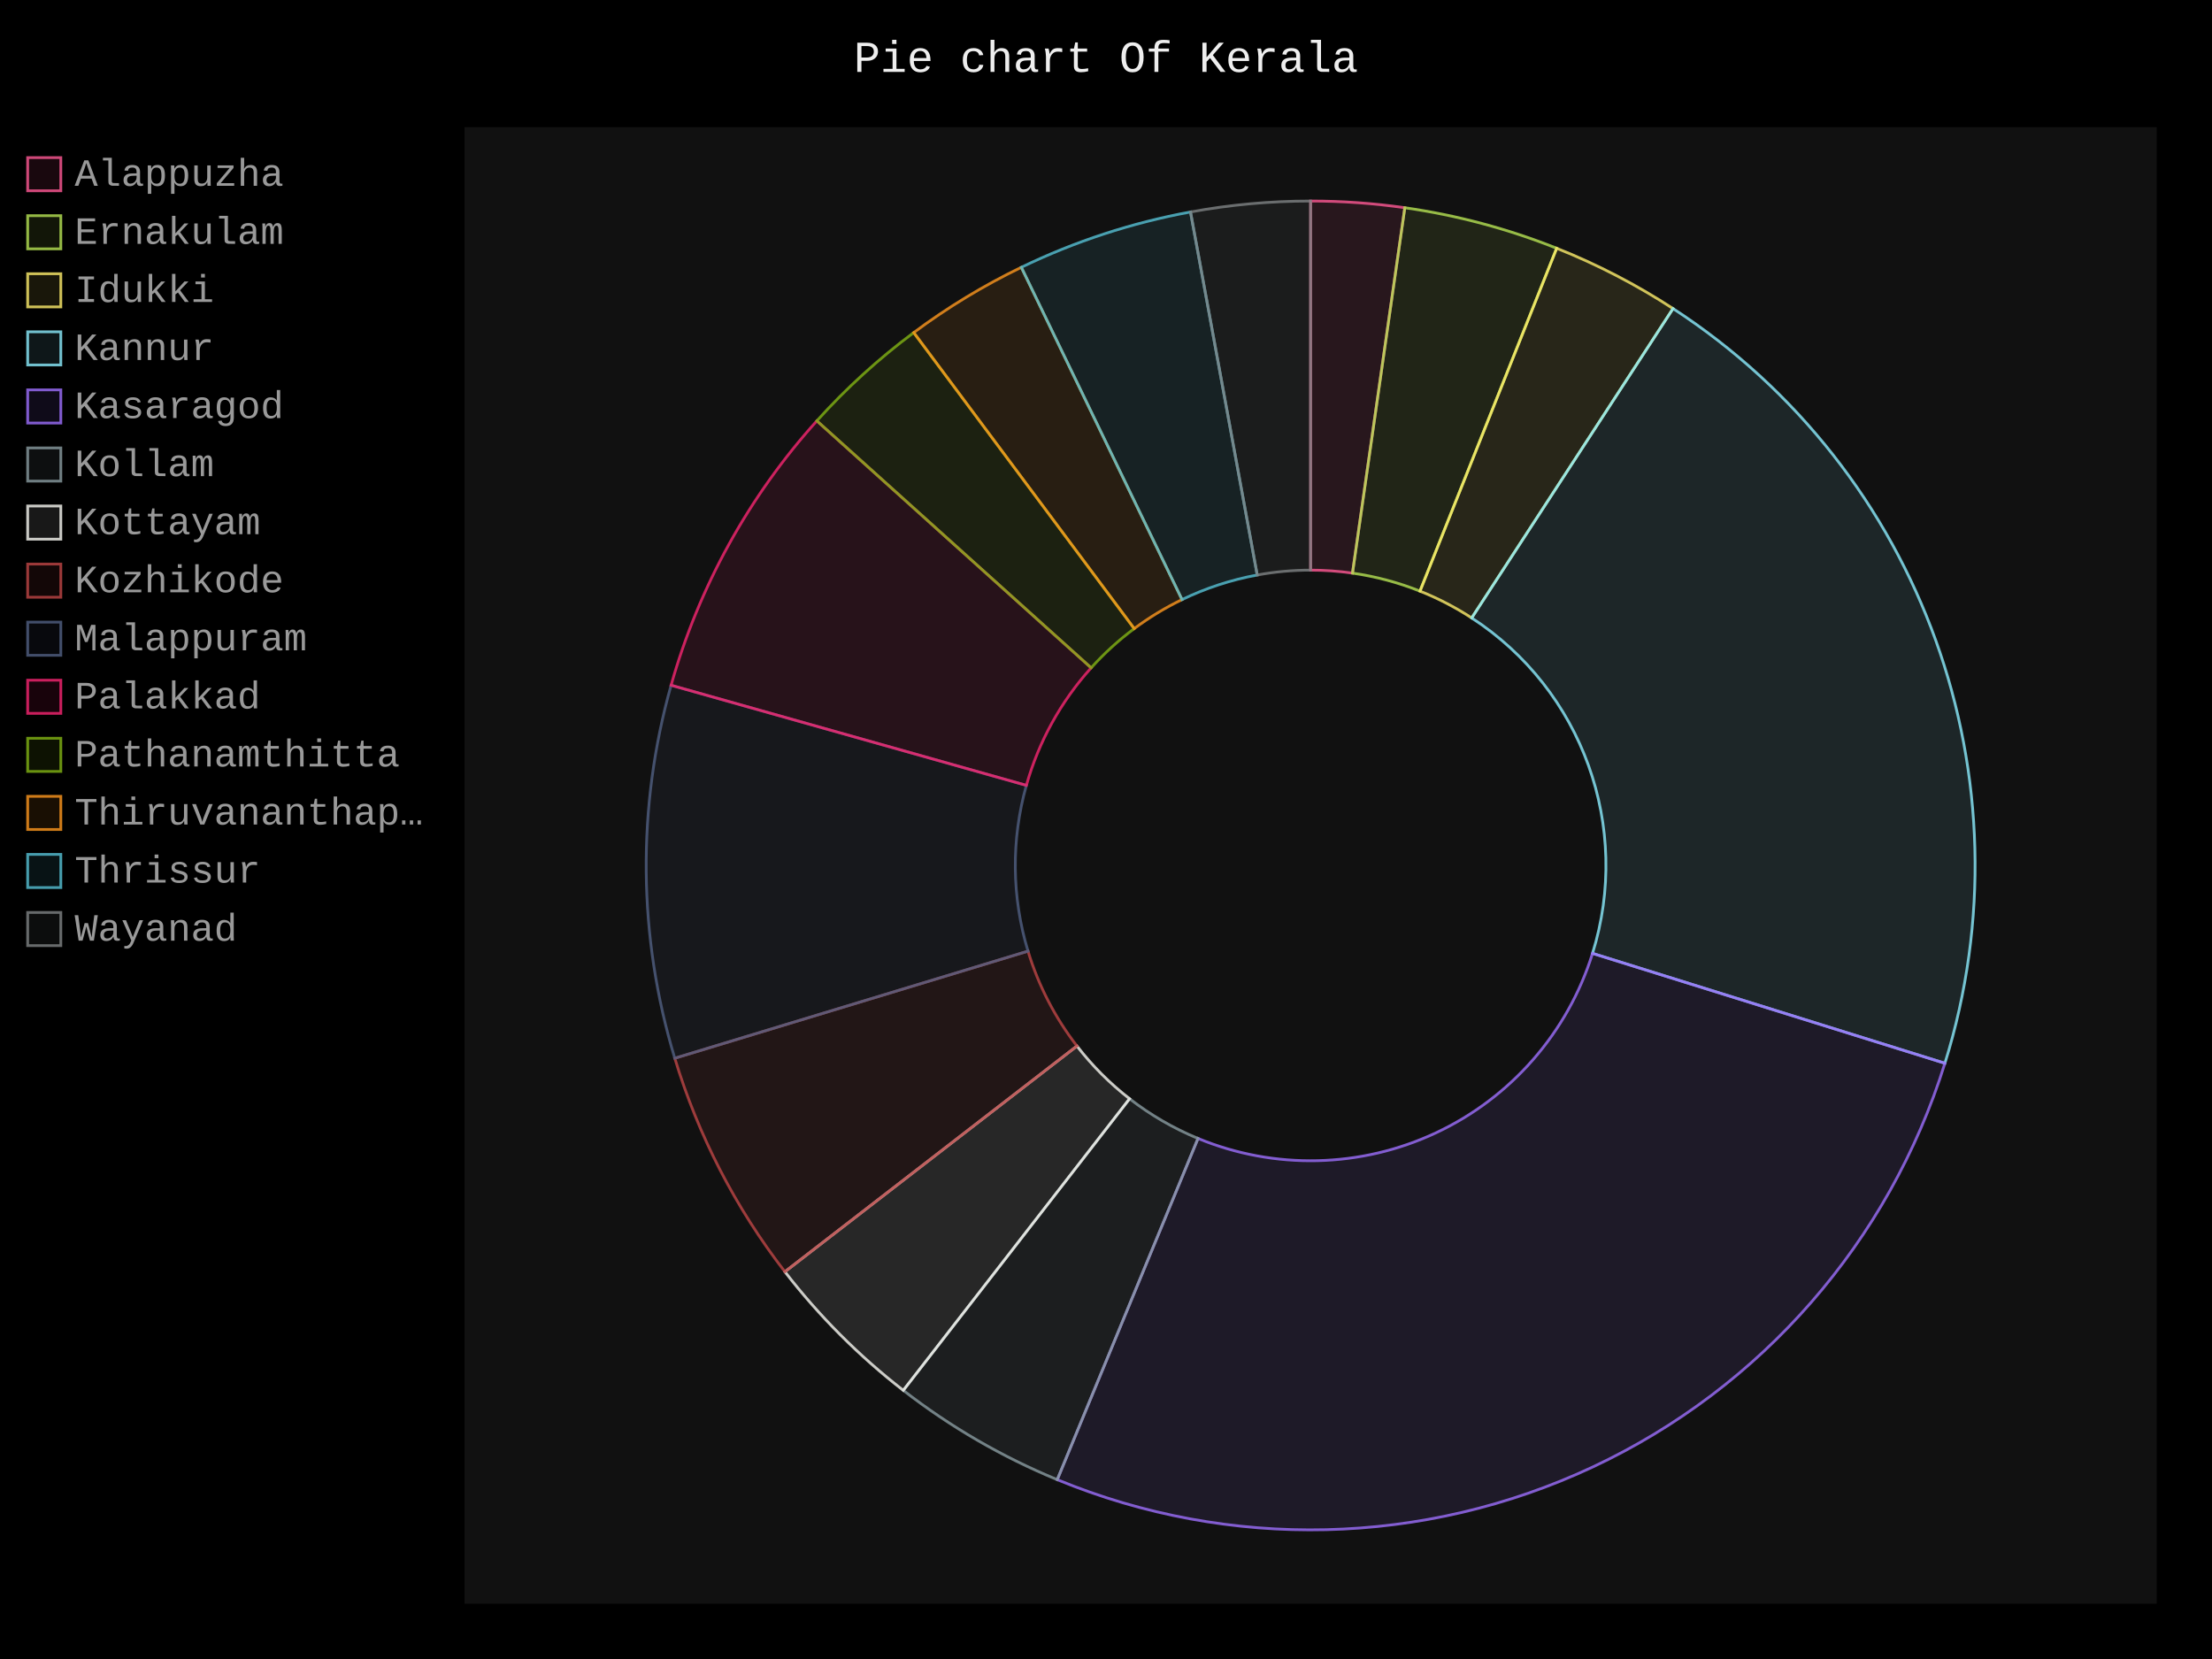
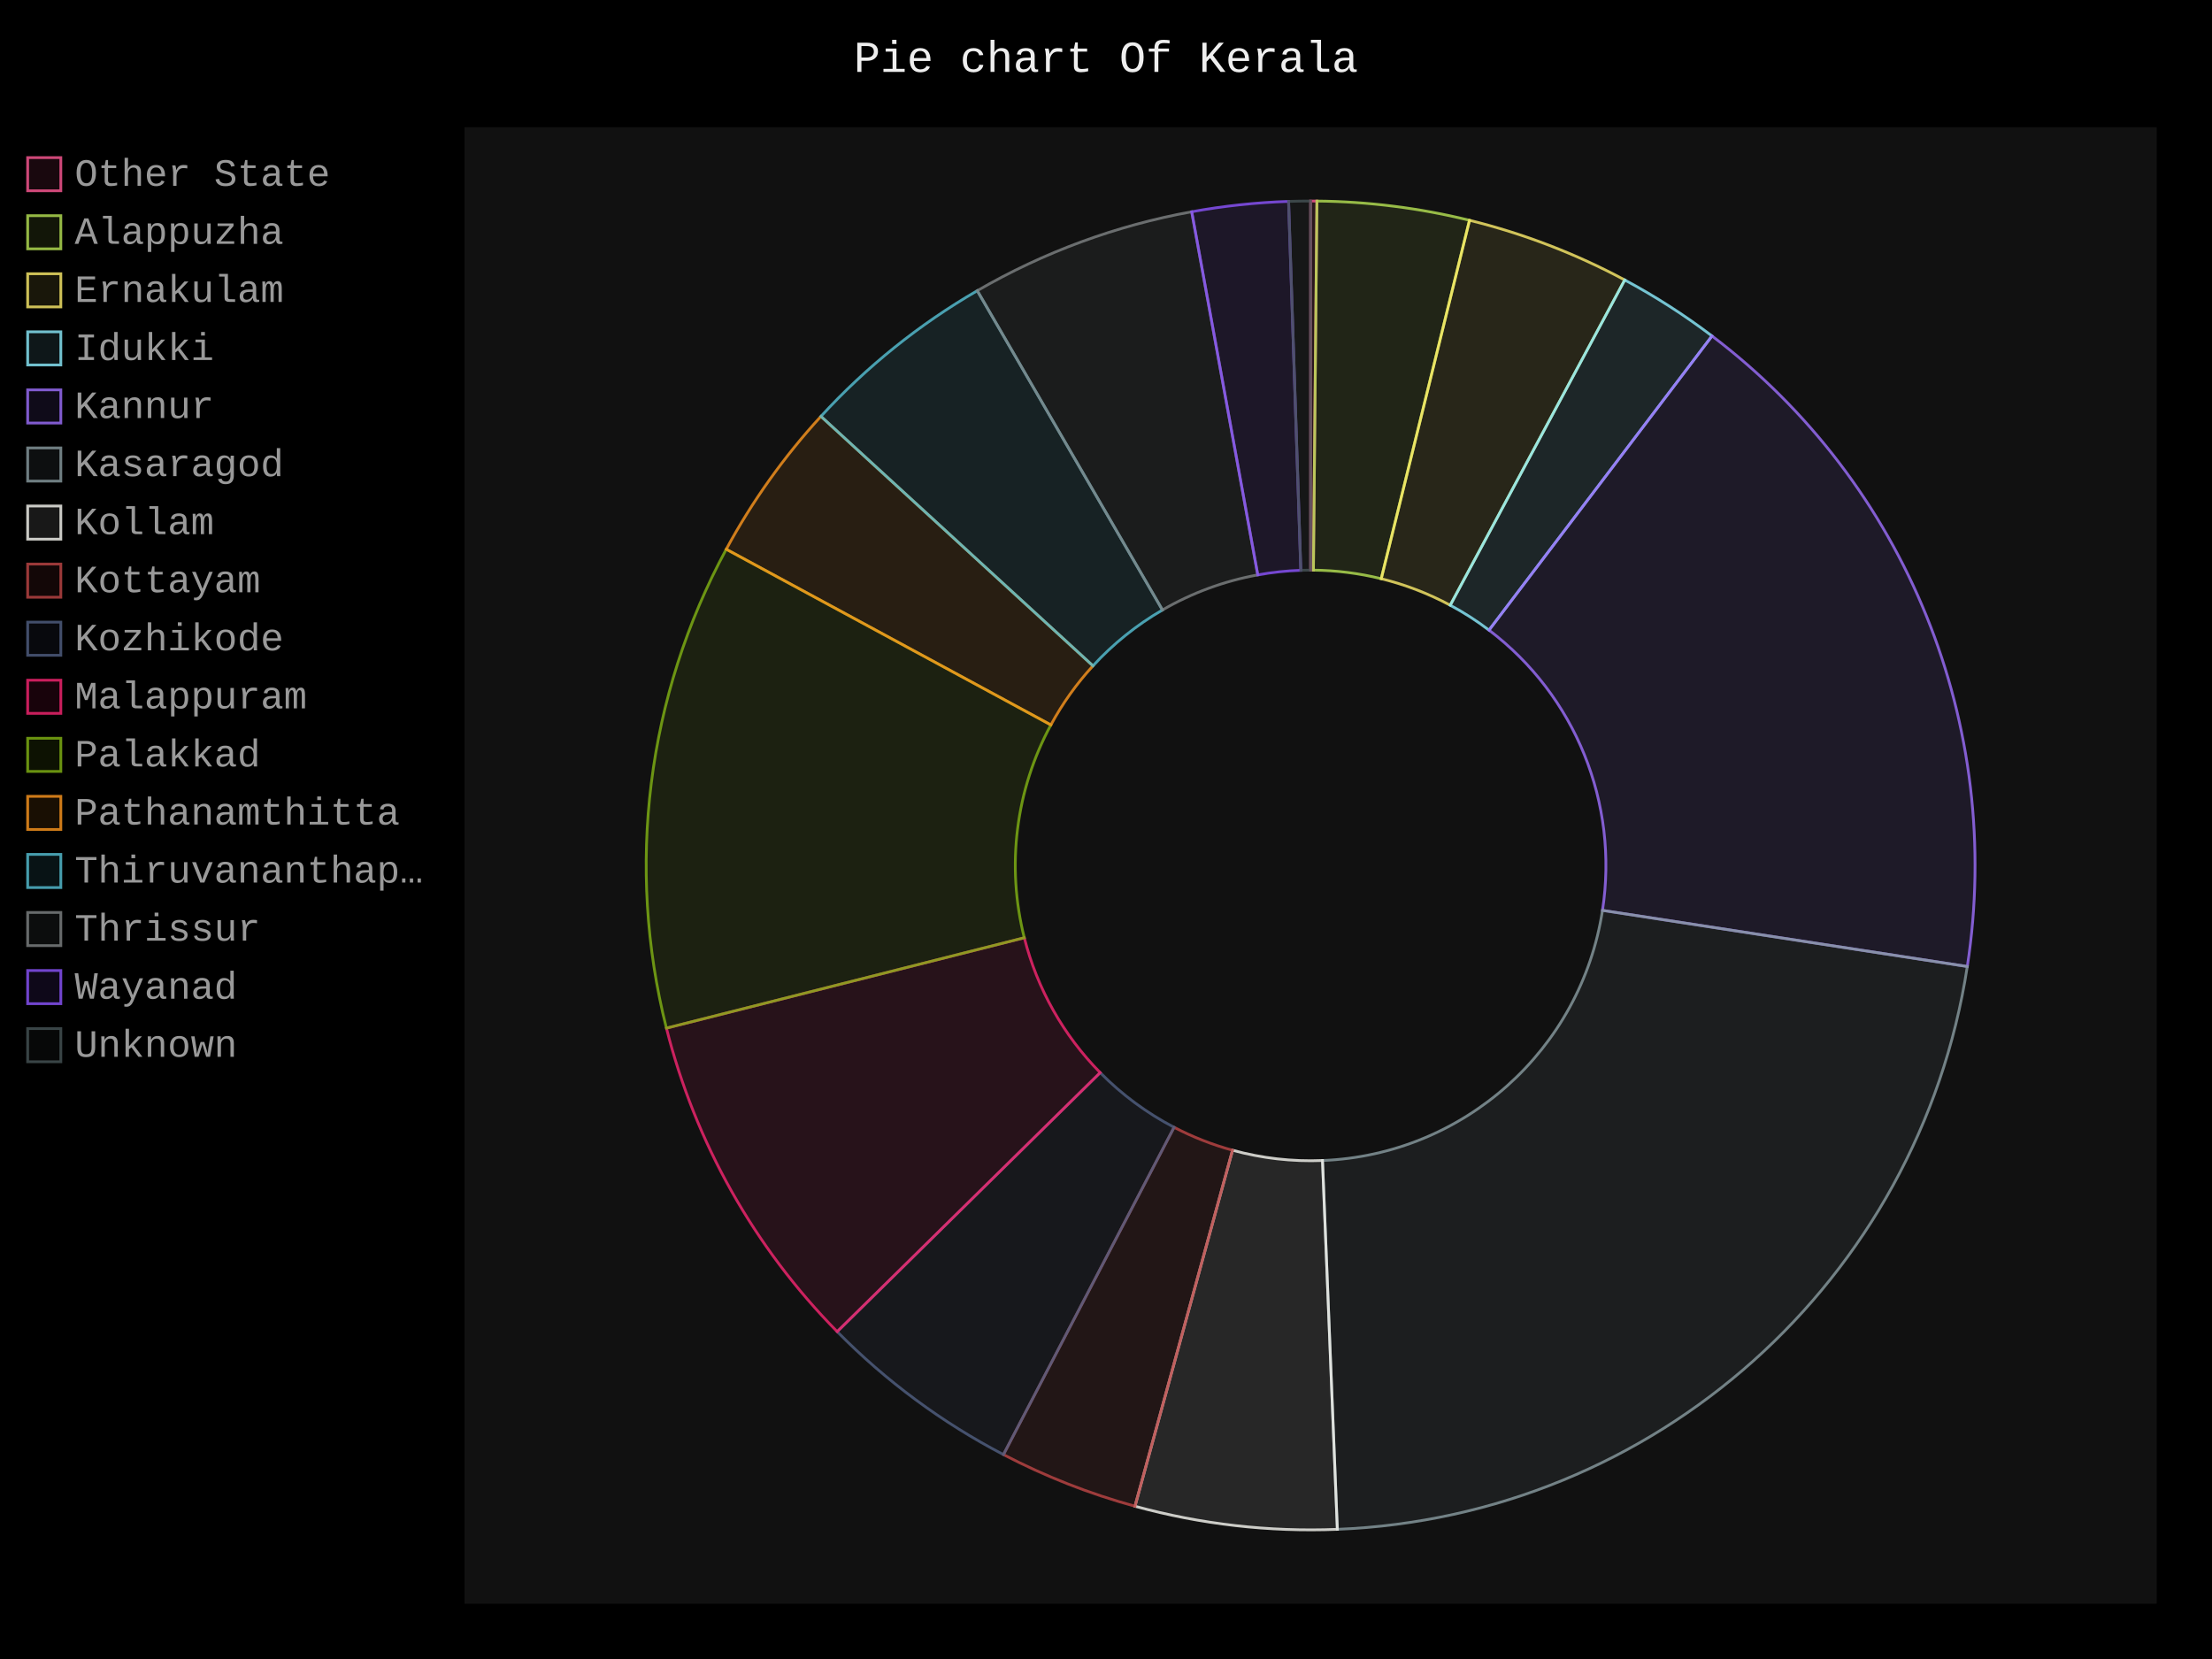
- <svg xmlns="http://www.w3.org/2000/svg" id="chart-04bbe362-e43b-4b8a-9416-9f2007a7c370" class="pygal-chart" viewBox="0 0 800 600">
+ <svg xmlns="http://www.w3.org/2000/svg" id="chart-6bed32a4-f758-48db-957e-125d45cef9f7" class="pygal-chart" viewBox="0 0 800 600">
  <defs>
-     <style type="text/css">#chart-04bbe362-e43b-4b8a-9416-9f2007a7c370{-webkit-user-select:none;-webkit-font-smoothing:antialiased;font-family:Consolas,"Liberation Mono",Menlo,Courier,monospace}#chart-04bbe362-e43b-4b8a-9416-9f2007a7c370 .title{font-family:Consolas,"Liberation Mono",Menlo,Courier,monospace;font-size:16px}#chart-04bbe362-e43b-4b8a-9416-9f2007a7c370 .legends .legend text{font-family:Consolas,"Liberation Mono",Menlo,Courier,monospace;font-size:14px}#chart-04bbe362-e43b-4b8a-9416-9f2007a7c370 .axis text{font-family:Consolas,"Liberation Mono",Menlo,Courier,monospace;font-size:10px}#chart-04bbe362-e43b-4b8a-9416-9f2007a7c370 .axis text.major{font-family:Consolas,"Liberation Mono",Menlo,Courier,monospace;font-size:10px}#chart-04bbe362-e43b-4b8a-9416-9f2007a7c370 .text-overlay text.value{font-family:Consolas,"Liberation Mono",Menlo,Courier,monospace;font-size:16px}#chart-04bbe362-e43b-4b8a-9416-9f2007a7c370 .text-overlay text.label{font-family:Consolas,"Liberation Mono",Menlo,Courier,monospace;font-size:10px}#chart-04bbe362-e43b-4b8a-9416-9f2007a7c370 .tooltip{font-family:Consolas,"Liberation Mono",Menlo,Courier,monospace;font-size:14px}#chart-04bbe362-e43b-4b8a-9416-9f2007a7c370 text.no_data{font-family:Consolas,"Liberation Mono",Menlo,Courier,monospace;font-size:64px}
- #chart-04bbe362-e43b-4b8a-9416-9f2007a7c370{background-color:black}#chart-04bbe362-e43b-4b8a-9416-9f2007a7c370 path,#chart-04bbe362-e43b-4b8a-9416-9f2007a7c370 line,#chart-04bbe362-e43b-4b8a-9416-9f2007a7c370 rect,#chart-04bbe362-e43b-4b8a-9416-9f2007a7c370 circle{-webkit-transition:1s ease-out;-moz-transition:1s ease-out;transition:1s ease-out}#chart-04bbe362-e43b-4b8a-9416-9f2007a7c370 .graph &gt; .background{fill:black}#chart-04bbe362-e43b-4b8a-9416-9f2007a7c370 .plot &gt; .background{fill:#111}#chart-04bbe362-e43b-4b8a-9416-9f2007a7c370 .graph{fill:#999}#chart-04bbe362-e43b-4b8a-9416-9f2007a7c370 text.no_data{fill:#eee}#chart-04bbe362-e43b-4b8a-9416-9f2007a7c370 .title{fill:#eee}#chart-04bbe362-e43b-4b8a-9416-9f2007a7c370 .legends .legend text{fill:#999}#chart-04bbe362-e43b-4b8a-9416-9f2007a7c370 .legends .legend:hover text{fill:#eee}#chart-04bbe362-e43b-4b8a-9416-9f2007a7c370 .axis .line{stroke:#eee}#chart-04bbe362-e43b-4b8a-9416-9f2007a7c370 .axis .guide.line{stroke:#555}#chart-04bbe362-e43b-4b8a-9416-9f2007a7c370 .axis .major.line{stroke:#999}#chart-04bbe362-e43b-4b8a-9416-9f2007a7c370 .axis text.major{fill:#eee}#chart-04bbe362-e43b-4b8a-9416-9f2007a7c370 .axis.y .guides:hover .guide.line,#chart-04bbe362-e43b-4b8a-9416-9f2007a7c370 .line-graph .axis.x .guides:hover .guide.line,#chart-04bbe362-e43b-4b8a-9416-9f2007a7c370 .stackedline-graph .axis.x .guides:hover .guide.line,#chart-04bbe362-e43b-4b8a-9416-9f2007a7c370 .xy-graph .axis.x .guides:hover .guide.line{stroke:#eee}#chart-04bbe362-e43b-4b8a-9416-9f2007a7c370 .axis .guides:hover text{fill:#eee}#chart-04bbe362-e43b-4b8a-9416-9f2007a7c370 .reactive{fill-opacity:.1;stroke-opacity:.8}#chart-04bbe362-e43b-4b8a-9416-9f2007a7c370 .ci{stroke:#999}#chart-04bbe362-e43b-4b8a-9416-9f2007a7c370 .reactive.active,#chart-04bbe362-e43b-4b8a-9416-9f2007a7c370 .active .reactive{fill-opacity:.75;stroke-opacity:.9;stroke-width:4}#chart-04bbe362-e43b-4b8a-9416-9f2007a7c370 .ci .reactive.active{stroke-width:1.5}#chart-04bbe362-e43b-4b8a-9416-9f2007a7c370 .series text{fill:#eee}#chart-04bbe362-e43b-4b8a-9416-9f2007a7c370 .tooltip rect{fill:#111;stroke:#eee;-webkit-transition:opacity 1s ease-out;-moz-transition:opacity 1s ease-out;transition:opacity 1s ease-out}#chart-04bbe362-e43b-4b8a-9416-9f2007a7c370 .tooltip .label{fill:#999}#chart-04bbe362-e43b-4b8a-9416-9f2007a7c370 .tooltip .label{fill:#999}#chart-04bbe362-e43b-4b8a-9416-9f2007a7c370 .tooltip .legend{font-size:.8em;fill:#555}#chart-04bbe362-e43b-4b8a-9416-9f2007a7c370 .tooltip .x_label{font-size:.6em;fill:#eee}#chart-04bbe362-e43b-4b8a-9416-9f2007a7c370 .tooltip .xlink{font-size:.5em;text-decoration:underline}#chart-04bbe362-e43b-4b8a-9416-9f2007a7c370 .tooltip .value{font-size:1.5em}#chart-04bbe362-e43b-4b8a-9416-9f2007a7c370 .bound{font-size:.5em}#chart-04bbe362-e43b-4b8a-9416-9f2007a7c370 .max-value{font-size:.75em;fill:#555}#chart-04bbe362-e43b-4b8a-9416-9f2007a7c370 .map-element{fill:#111;stroke:#555 !important}#chart-04bbe362-e43b-4b8a-9416-9f2007a7c370 .map-element .reactive{fill-opacity:inherit;stroke-opacity:inherit}#chart-04bbe362-e43b-4b8a-9416-9f2007a7c370 .color-0,#chart-04bbe362-e43b-4b8a-9416-9f2007a7c370 .color-0 a:visited{stroke:#ff5995;fill:#ff5995}#chart-04bbe362-e43b-4b8a-9416-9f2007a7c370 .color-1,#chart-04bbe362-e43b-4b8a-9416-9f2007a7c370 .color-1 a:visited{stroke:#b6e354;fill:#b6e354}#chart-04bbe362-e43b-4b8a-9416-9f2007a7c370 .color-2,#chart-04bbe362-e43b-4b8a-9416-9f2007a7c370 .color-2 a:visited{stroke:#feed6c;fill:#feed6c}#chart-04bbe362-e43b-4b8a-9416-9f2007a7c370 .color-3,#chart-04bbe362-e43b-4b8a-9416-9f2007a7c370 .color-3 a:visited{stroke:#8cedff;fill:#8cedff}#chart-04bbe362-e43b-4b8a-9416-9f2007a7c370 .color-4,#chart-04bbe362-e43b-4b8a-9416-9f2007a7c370 .color-4 a:visited{stroke:#9e6ffe;fill:#9e6ffe}#chart-04bbe362-e43b-4b8a-9416-9f2007a7c370 .color-5,#chart-04bbe362-e43b-4b8a-9416-9f2007a7c370 .color-5 a:visited{stroke:#899ca1;fill:#899ca1}#chart-04bbe362-e43b-4b8a-9416-9f2007a7c370 .color-6,#chart-04bbe362-e43b-4b8a-9416-9f2007a7c370 .color-6 a:visited{stroke:#f8f8f2;fill:#f8f8f2}#chart-04bbe362-e43b-4b8a-9416-9f2007a7c370 .color-7,#chart-04bbe362-e43b-4b8a-9416-9f2007a7c370 .color-7 a:visited{stroke:#bf4646;fill:#bf4646}#chart-04bbe362-e43b-4b8a-9416-9f2007a7c370 .color-8,#chart-04bbe362-e43b-4b8a-9416-9f2007a7c370 .color-8 a:visited{stroke:#516083;fill:#516083}#chart-04bbe362-e43b-4b8a-9416-9f2007a7c370 .color-9,#chart-04bbe362-e43b-4b8a-9416-9f2007a7c370 .color-9 a:visited{stroke:#f92672;fill:#f92672}#chart-04bbe362-e43b-4b8a-9416-9f2007a7c370 .color-10,#chart-04bbe362-e43b-4b8a-9416-9f2007a7c370 .color-10 a:visited{stroke:#82b414;fill:#82b414}#chart-04bbe362-e43b-4b8a-9416-9f2007a7c370 .color-11,#chart-04bbe362-e43b-4b8a-9416-9f2007a7c370 .color-11 a:visited{stroke:#fd971f;fill:#fd971f}#chart-04bbe362-e43b-4b8a-9416-9f2007a7c370 .color-12,#chart-04bbe362-e43b-4b8a-9416-9f2007a7c370 .color-12 a:visited{stroke:#56c2d6;fill:#56c2d6}#chart-04bbe362-e43b-4b8a-9416-9f2007a7c370 .color-13,#chart-04bbe362-e43b-4b8a-9416-9f2007a7c370 .color-13 a:visited{stroke:#808384;fill:#808384}#chart-04bbe362-e43b-4b8a-9416-9f2007a7c370 .text-overlay .color-0 text{fill:black}#chart-04bbe362-e43b-4b8a-9416-9f2007a7c370 .text-overlay .color-1 text{fill:black}#chart-04bbe362-e43b-4b8a-9416-9f2007a7c370 .text-overlay .color-2 text{fill:black}#chart-04bbe362-e43b-4b8a-9416-9f2007a7c370 .text-overlay .color-3 text{fill:black}#chart-04bbe362-e43b-4b8a-9416-9f2007a7c370 .text-overlay .color-4 text{fill:black}#chart-04bbe362-e43b-4b8a-9416-9f2007a7c370 .text-overlay .color-5 text{fill:black}#chart-04bbe362-e43b-4b8a-9416-9f2007a7c370 .text-overlay .color-6 text{fill:black}#chart-04bbe362-e43b-4b8a-9416-9f2007a7c370 .text-overlay .color-7 text{fill:black}#chart-04bbe362-e43b-4b8a-9416-9f2007a7c370 .text-overlay .color-8 text{fill:black}#chart-04bbe362-e43b-4b8a-9416-9f2007a7c370 .text-overlay .color-9 text{fill:black}#chart-04bbe362-e43b-4b8a-9416-9f2007a7c370 .text-overlay .color-10 text{fill:black}#chart-04bbe362-e43b-4b8a-9416-9f2007a7c370 .text-overlay .color-11 text{fill:black}#chart-04bbe362-e43b-4b8a-9416-9f2007a7c370 .text-overlay .color-12 text{fill:black}#chart-04bbe362-e43b-4b8a-9416-9f2007a7c370 .text-overlay .color-13 text{fill:black}
- #chart-04bbe362-e43b-4b8a-9416-9f2007a7c370 text.no_data{text-anchor:middle}#chart-04bbe362-e43b-4b8a-9416-9f2007a7c370 .guide.line{fill:none}#chart-04bbe362-e43b-4b8a-9416-9f2007a7c370 .centered{text-anchor:middle}#chart-04bbe362-e43b-4b8a-9416-9f2007a7c370 .title{text-anchor:middle}#chart-04bbe362-e43b-4b8a-9416-9f2007a7c370 .legends .legend text{fill-opacity:1}#chart-04bbe362-e43b-4b8a-9416-9f2007a7c370 .axis.x text{text-anchor:middle}#chart-04bbe362-e43b-4b8a-9416-9f2007a7c370 .axis.x:not(.web) text[transform]{text-anchor:start}#chart-04bbe362-e43b-4b8a-9416-9f2007a7c370 .axis.x:not(.web) text[transform].backwards{text-anchor:end}#chart-04bbe362-e43b-4b8a-9416-9f2007a7c370 .axis.y text{text-anchor:end}#chart-04bbe362-e43b-4b8a-9416-9f2007a7c370 .axis.y text[transform].backwards{text-anchor:start}#chart-04bbe362-e43b-4b8a-9416-9f2007a7c370 .axis.y2 text{text-anchor:start}#chart-04bbe362-e43b-4b8a-9416-9f2007a7c370 .axis.y2 text[transform].backwards{text-anchor:end}#chart-04bbe362-e43b-4b8a-9416-9f2007a7c370 .axis .guide.line{stroke-dasharray:4,4}#chart-04bbe362-e43b-4b8a-9416-9f2007a7c370 .axis .major.guide.line{stroke-dasharray:6,6}#chart-04bbe362-e43b-4b8a-9416-9f2007a7c370 .horizontal .axis.y .guide.line,#chart-04bbe362-e43b-4b8a-9416-9f2007a7c370 .horizontal .axis.y2 .guide.line,#chart-04bbe362-e43b-4b8a-9416-9f2007a7c370 .vertical .axis.x .guide.line{opacity:0}#chart-04bbe362-e43b-4b8a-9416-9f2007a7c370 .horizontal .axis.always_show .guide.line,#chart-04bbe362-e43b-4b8a-9416-9f2007a7c370 .vertical .axis.always_show .guide.line{opacity:1 !important}#chart-04bbe362-e43b-4b8a-9416-9f2007a7c370 .axis.y .guides:hover .guide.line,#chart-04bbe362-e43b-4b8a-9416-9f2007a7c370 .axis.y2 .guides:hover .guide.line,#chart-04bbe362-e43b-4b8a-9416-9f2007a7c370 .axis.x .guides:hover .guide.line{opacity:1}#chart-04bbe362-e43b-4b8a-9416-9f2007a7c370 .axis .guides:hover text{opacity:1}#chart-04bbe362-e43b-4b8a-9416-9f2007a7c370 .nofill{fill:none}#chart-04bbe362-e43b-4b8a-9416-9f2007a7c370 .subtle-fill{fill-opacity:.2}#chart-04bbe362-e43b-4b8a-9416-9f2007a7c370 .dot{stroke-width:1px;fill-opacity:1}#chart-04bbe362-e43b-4b8a-9416-9f2007a7c370 .dot.active{stroke-width:5px}#chart-04bbe362-e43b-4b8a-9416-9f2007a7c370 .dot.negative{fill:transparent}#chart-04bbe362-e43b-4b8a-9416-9f2007a7c370 text,#chart-04bbe362-e43b-4b8a-9416-9f2007a7c370 tspan{stroke:none !important}#chart-04bbe362-e43b-4b8a-9416-9f2007a7c370 .series text.active{opacity:1}#chart-04bbe362-e43b-4b8a-9416-9f2007a7c370 .tooltip rect{fill-opacity:.95;stroke-width:.5}#chart-04bbe362-e43b-4b8a-9416-9f2007a7c370 .tooltip text{fill-opacity:1}#chart-04bbe362-e43b-4b8a-9416-9f2007a7c370 .showable{visibility:hidden}#chart-04bbe362-e43b-4b8a-9416-9f2007a7c370 .showable.shown{visibility:visible}#chart-04bbe362-e43b-4b8a-9416-9f2007a7c370 .gauge-background{fill:rgba(229,229,229,1);stroke:none}#chart-04bbe362-e43b-4b8a-9416-9f2007a7c370 .bg-lines{stroke:black;stroke-width:2px}</style>
+     <style type="text/css">#chart-6bed32a4-f758-48db-957e-125d45cef9f7{-webkit-user-select:none;-webkit-font-smoothing:antialiased;font-family:Consolas,"Liberation Mono",Menlo,Courier,monospace}#chart-6bed32a4-f758-48db-957e-125d45cef9f7 .title{font-family:Consolas,"Liberation Mono",Menlo,Courier,monospace;font-size:16px}#chart-6bed32a4-f758-48db-957e-125d45cef9f7 .legends .legend text{font-family:Consolas,"Liberation Mono",Menlo,Courier,monospace;font-size:14px}#chart-6bed32a4-f758-48db-957e-125d45cef9f7 .axis text{font-family:Consolas,"Liberation Mono",Menlo,Courier,monospace;font-size:10px}#chart-6bed32a4-f758-48db-957e-125d45cef9f7 .axis text.major{font-family:Consolas,"Liberation Mono",Menlo,Courier,monospace;font-size:10px}#chart-6bed32a4-f758-48db-957e-125d45cef9f7 .text-overlay text.value{font-family:Consolas,"Liberation Mono",Menlo,Courier,monospace;font-size:16px}#chart-6bed32a4-f758-48db-957e-125d45cef9f7 .text-overlay text.label{font-family:Consolas,"Liberation Mono",Menlo,Courier,monospace;font-size:10px}#chart-6bed32a4-f758-48db-957e-125d45cef9f7 .tooltip{font-family:Consolas,"Liberation Mono",Menlo,Courier,monospace;font-size:14px}#chart-6bed32a4-f758-48db-957e-125d45cef9f7 text.no_data{font-family:Consolas,"Liberation Mono",Menlo,Courier,monospace;font-size:64px}
+ #chart-6bed32a4-f758-48db-957e-125d45cef9f7{background-color:black}#chart-6bed32a4-f758-48db-957e-125d45cef9f7 path,#chart-6bed32a4-f758-48db-957e-125d45cef9f7 line,#chart-6bed32a4-f758-48db-957e-125d45cef9f7 rect,#chart-6bed32a4-f758-48db-957e-125d45cef9f7 circle{-webkit-transition:1s ease-out;-moz-transition:1s ease-out;transition:1s ease-out}#chart-6bed32a4-f758-48db-957e-125d45cef9f7 .graph &gt; .background{fill:black}#chart-6bed32a4-f758-48db-957e-125d45cef9f7 .plot &gt; .background{fill:#111}#chart-6bed32a4-f758-48db-957e-125d45cef9f7 .graph{fill:#999}#chart-6bed32a4-f758-48db-957e-125d45cef9f7 text.no_data{fill:#eee}#chart-6bed32a4-f758-48db-957e-125d45cef9f7 .title{fill:#eee}#chart-6bed32a4-f758-48db-957e-125d45cef9f7 .legends .legend text{fill:#999}#chart-6bed32a4-f758-48db-957e-125d45cef9f7 .legends .legend:hover text{fill:#eee}#chart-6bed32a4-f758-48db-957e-125d45cef9f7 .axis .line{stroke:#eee}#chart-6bed32a4-f758-48db-957e-125d45cef9f7 .axis .guide.line{stroke:#555}#chart-6bed32a4-f758-48db-957e-125d45cef9f7 .axis .major.line{stroke:#999}#chart-6bed32a4-f758-48db-957e-125d45cef9f7 .axis text.major{fill:#eee}#chart-6bed32a4-f758-48db-957e-125d45cef9f7 .axis.y .guides:hover .guide.line,#chart-6bed32a4-f758-48db-957e-125d45cef9f7 .line-graph .axis.x .guides:hover .guide.line,#chart-6bed32a4-f758-48db-957e-125d45cef9f7 .stackedline-graph .axis.x .guides:hover .guide.line,#chart-6bed32a4-f758-48db-957e-125d45cef9f7 .xy-graph .axis.x .guides:hover .guide.line{stroke:#eee}#chart-6bed32a4-f758-48db-957e-125d45cef9f7 .axis .guides:hover text{fill:#eee}#chart-6bed32a4-f758-48db-957e-125d45cef9f7 .reactive{fill-opacity:.1;stroke-opacity:.8}#chart-6bed32a4-f758-48db-957e-125d45cef9f7 .ci{stroke:#999}#chart-6bed32a4-f758-48db-957e-125d45cef9f7 .reactive.active,#chart-6bed32a4-f758-48db-957e-125d45cef9f7 .active .reactive{fill-opacity:.75;stroke-opacity:.9;stroke-width:4}#chart-6bed32a4-f758-48db-957e-125d45cef9f7 .ci .reactive.active{stroke-width:1.5}#chart-6bed32a4-f758-48db-957e-125d45cef9f7 .series text{fill:#eee}#chart-6bed32a4-f758-48db-957e-125d45cef9f7 .tooltip rect{fill:#111;stroke:#eee;-webkit-transition:opacity 1s ease-out;-moz-transition:opacity 1s ease-out;transition:opacity 1s ease-out}#chart-6bed32a4-f758-48db-957e-125d45cef9f7 .tooltip .label{fill:#999}#chart-6bed32a4-f758-48db-957e-125d45cef9f7 .tooltip .label{fill:#999}#chart-6bed32a4-f758-48db-957e-125d45cef9f7 .tooltip .legend{font-size:.8em;fill:#555}#chart-6bed32a4-f758-48db-957e-125d45cef9f7 .tooltip .x_label{font-size:.6em;fill:#eee}#chart-6bed32a4-f758-48db-957e-125d45cef9f7 .tooltip .xlink{font-size:.5em;text-decoration:underline}#chart-6bed32a4-f758-48db-957e-125d45cef9f7 .tooltip .value{font-size:1.5em}#chart-6bed32a4-f758-48db-957e-125d45cef9f7 .bound{font-size:.5em}#chart-6bed32a4-f758-48db-957e-125d45cef9f7 .max-value{font-size:.75em;fill:#555}#chart-6bed32a4-f758-48db-957e-125d45cef9f7 .map-element{fill:#111;stroke:#555 !important}#chart-6bed32a4-f758-48db-957e-125d45cef9f7 .map-element .reactive{fill-opacity:inherit;stroke-opacity:inherit}#chart-6bed32a4-f758-48db-957e-125d45cef9f7 .color-0,#chart-6bed32a4-f758-48db-957e-125d45cef9f7 .color-0 a:visited{stroke:#ff5995;fill:#ff5995}#chart-6bed32a4-f758-48db-957e-125d45cef9f7 .color-1,#chart-6bed32a4-f758-48db-957e-125d45cef9f7 .color-1 a:visited{stroke:#b6e354;fill:#b6e354}#chart-6bed32a4-f758-48db-957e-125d45cef9f7 .color-2,#chart-6bed32a4-f758-48db-957e-125d45cef9f7 .color-2 a:visited{stroke:#feed6c;fill:#feed6c}#chart-6bed32a4-f758-48db-957e-125d45cef9f7 .color-3,#chart-6bed32a4-f758-48db-957e-125d45cef9f7 .color-3 a:visited{stroke:#8cedff;fill:#8cedff}#chart-6bed32a4-f758-48db-957e-125d45cef9f7 .color-4,#chart-6bed32a4-f758-48db-957e-125d45cef9f7 .color-4 a:visited{stroke:#9e6ffe;fill:#9e6ffe}#chart-6bed32a4-f758-48db-957e-125d45cef9f7 .color-5,#chart-6bed32a4-f758-48db-957e-125d45cef9f7 .color-5 a:visited{stroke:#899ca1;fill:#899ca1}#chart-6bed32a4-f758-48db-957e-125d45cef9f7 .color-6,#chart-6bed32a4-f758-48db-957e-125d45cef9f7 .color-6 a:visited{stroke:#f8f8f2;fill:#f8f8f2}#chart-6bed32a4-f758-48db-957e-125d45cef9f7 .color-7,#chart-6bed32a4-f758-48db-957e-125d45cef9f7 .color-7 a:visited{stroke:#bf4646;fill:#bf4646}#chart-6bed32a4-f758-48db-957e-125d45cef9f7 .color-8,#chart-6bed32a4-f758-48db-957e-125d45cef9f7 .color-8 a:visited{stroke:#516083;fill:#516083}#chart-6bed32a4-f758-48db-957e-125d45cef9f7 .color-9,#chart-6bed32a4-f758-48db-957e-125d45cef9f7 .color-9 a:visited{stroke:#f92672;fill:#f92672}#chart-6bed32a4-f758-48db-957e-125d45cef9f7 .color-10,#chart-6bed32a4-f758-48db-957e-125d45cef9f7 .color-10 a:visited{stroke:#82b414;fill:#82b414}#chart-6bed32a4-f758-48db-957e-125d45cef9f7 .color-11,#chart-6bed32a4-f758-48db-957e-125d45cef9f7 .color-11 a:visited{stroke:#fd971f;fill:#fd971f}#chart-6bed32a4-f758-48db-957e-125d45cef9f7 .color-12,#chart-6bed32a4-f758-48db-957e-125d45cef9f7 .color-12 a:visited{stroke:#56c2d6;fill:#56c2d6}#chart-6bed32a4-f758-48db-957e-125d45cef9f7 .color-13,#chart-6bed32a4-f758-48db-957e-125d45cef9f7 .color-13 a:visited{stroke:#808384;fill:#808384}#chart-6bed32a4-f758-48db-957e-125d45cef9f7 .color-14,#chart-6bed32a4-f758-48db-957e-125d45cef9f7 .color-14 a:visited{stroke:#8c54fe;fill:#8c54fe}#chart-6bed32a4-f758-48db-957e-125d45cef9f7 .color-15,#chart-6bed32a4-f758-48db-957e-125d45cef9f7 .color-15 a:visited{stroke:#465457;fill:#465457}#chart-6bed32a4-f758-48db-957e-125d45cef9f7 .text-overlay .color-0 text{fill:black}#chart-6bed32a4-f758-48db-957e-125d45cef9f7 .text-overlay .color-1 text{fill:black}#chart-6bed32a4-f758-48db-957e-125d45cef9f7 .text-overlay .color-2 text{fill:black}#chart-6bed32a4-f758-48db-957e-125d45cef9f7 .text-overlay .color-3 text{fill:black}#chart-6bed32a4-f758-48db-957e-125d45cef9f7 .text-overlay .color-4 text{fill:black}#chart-6bed32a4-f758-48db-957e-125d45cef9f7 .text-overlay .color-5 text{fill:black}#chart-6bed32a4-f758-48db-957e-125d45cef9f7 .text-overlay .color-6 text{fill:black}#chart-6bed32a4-f758-48db-957e-125d45cef9f7 .text-overlay .color-7 text{fill:black}#chart-6bed32a4-f758-48db-957e-125d45cef9f7 .text-overlay .color-8 text{fill:black}#chart-6bed32a4-f758-48db-957e-125d45cef9f7 .text-overlay .color-9 text{fill:black}#chart-6bed32a4-f758-48db-957e-125d45cef9f7 .text-overlay .color-10 text{fill:black}#chart-6bed32a4-f758-48db-957e-125d45cef9f7 .text-overlay .color-11 text{fill:black}#chart-6bed32a4-f758-48db-957e-125d45cef9f7 .text-overlay .color-12 text{fill:black}#chart-6bed32a4-f758-48db-957e-125d45cef9f7 .text-overlay .color-13 text{fill:black}#chart-6bed32a4-f758-48db-957e-125d45cef9f7 .text-overlay .color-14 text{fill:black}#chart-6bed32a4-f758-48db-957e-125d45cef9f7 .text-overlay .color-15 text{fill:black}
+ #chart-6bed32a4-f758-48db-957e-125d45cef9f7 text.no_data{text-anchor:middle}#chart-6bed32a4-f758-48db-957e-125d45cef9f7 .guide.line{fill:none}#chart-6bed32a4-f758-48db-957e-125d45cef9f7 .centered{text-anchor:middle}#chart-6bed32a4-f758-48db-957e-125d45cef9f7 .title{text-anchor:middle}#chart-6bed32a4-f758-48db-957e-125d45cef9f7 .legends .legend text{fill-opacity:1}#chart-6bed32a4-f758-48db-957e-125d45cef9f7 .axis.x text{text-anchor:middle}#chart-6bed32a4-f758-48db-957e-125d45cef9f7 .axis.x:not(.web) text[transform]{text-anchor:start}#chart-6bed32a4-f758-48db-957e-125d45cef9f7 .axis.x:not(.web) text[transform].backwards{text-anchor:end}#chart-6bed32a4-f758-48db-957e-125d45cef9f7 .axis.y text{text-anchor:end}#chart-6bed32a4-f758-48db-957e-125d45cef9f7 .axis.y text[transform].backwards{text-anchor:start}#chart-6bed32a4-f758-48db-957e-125d45cef9f7 .axis.y2 text{text-anchor:start}#chart-6bed32a4-f758-48db-957e-125d45cef9f7 .axis.y2 text[transform].backwards{text-anchor:end}#chart-6bed32a4-f758-48db-957e-125d45cef9f7 .axis .guide.line{stroke-dasharray:4,4}#chart-6bed32a4-f758-48db-957e-125d45cef9f7 .axis .major.guide.line{stroke-dasharray:6,6}#chart-6bed32a4-f758-48db-957e-125d45cef9f7 .horizontal .axis.y .guide.line,#chart-6bed32a4-f758-48db-957e-125d45cef9f7 .horizontal .axis.y2 .guide.line,#chart-6bed32a4-f758-48db-957e-125d45cef9f7 .vertical .axis.x .guide.line{opacity:0}#chart-6bed32a4-f758-48db-957e-125d45cef9f7 .horizontal .axis.always_show .guide.line,#chart-6bed32a4-f758-48db-957e-125d45cef9f7 .vertical .axis.always_show .guide.line{opacity:1 !important}#chart-6bed32a4-f758-48db-957e-125d45cef9f7 .axis.y .guides:hover .guide.line,#chart-6bed32a4-f758-48db-957e-125d45cef9f7 .axis.y2 .guides:hover .guide.line,#chart-6bed32a4-f758-48db-957e-125d45cef9f7 .axis.x .guides:hover .guide.line{opacity:1}#chart-6bed32a4-f758-48db-957e-125d45cef9f7 .axis .guides:hover text{opacity:1}#chart-6bed32a4-f758-48db-957e-125d45cef9f7 .nofill{fill:none}#chart-6bed32a4-f758-48db-957e-125d45cef9f7 .subtle-fill{fill-opacity:.2}#chart-6bed32a4-f758-48db-957e-125d45cef9f7 .dot{stroke-width:1px;fill-opacity:1}#chart-6bed32a4-f758-48db-957e-125d45cef9f7 .dot.active{stroke-width:5px}#chart-6bed32a4-f758-48db-957e-125d45cef9f7 .dot.negative{fill:transparent}#chart-6bed32a4-f758-48db-957e-125d45cef9f7 text,#chart-6bed32a4-f758-48db-957e-125d45cef9f7 tspan{stroke:none !important}#chart-6bed32a4-f758-48db-957e-125d45cef9f7 .series text.active{opacity:1}#chart-6bed32a4-f758-48db-957e-125d45cef9f7 .tooltip rect{fill-opacity:.95;stroke-width:.5}#chart-6bed32a4-f758-48db-957e-125d45cef9f7 .tooltip text{fill-opacity:1}#chart-6bed32a4-f758-48db-957e-125d45cef9f7 .showable{visibility:hidden}#chart-6bed32a4-f758-48db-957e-125d45cef9f7 .showable.shown{visibility:visible}#chart-6bed32a4-f758-48db-957e-125d45cef9f7 .gauge-background{fill:rgba(229,229,229,1);stroke:none}#chart-6bed32a4-f758-48db-957e-125d45cef9f7 .bg-lines{stroke:black;stroke-width:2px}</style>
  </defs>
  <g class="graph pie-graph vertical">
    <rect class="background" height="600" width="800" x="0" y="0" />
    <g class="plot" transform="translate(168, 46)">
      <rect class="background" height="534" width="612.0" x="0" y="0" />
      <g class="series serie-0 color-0">
        <g class="slices">
          <g class="slice">
-             <path class="slice reactive tooltip-trigger" d="M306 26.7 A240.3 240.3 0 0 1 340.07 29.128 L321.142 161.279 A106.8 106.8 0 0 0 306 160.2 z" />
+             <path class="slice reactive tooltip-trigger" d="M306 26.7 A240.3 240.3 0 0 1 308.276 26.711 L307.011 160.205 A106.8 106.8 0 0 0 306 160.2 z" />
          </g>
        </g>
      </g>
      <g class="series serie-1 color-1">
        <g class="slices">
          <g class="slice">
-             <path class="slice reactive tooltip-trigger" d="M340.07 29.128 A240.3 240.3 0 0 1 394.99 43.785 L345.551 167.793 A106.8 106.8 0 0 0 321.142 161.279 z" />
+             <path class="slice reactive tooltip-trigger" d="M308.276 26.711 A240.3 240.3 0 0 1 363.465 33.672 L331.54 163.299 A106.8 106.8 0 0 0 307.011 160.205 z" />
          </g>
        </g>
      </g>
      <g class="series serie-2 color-2">
        <g class="slices">
          <g class="slice">
-             <path class="slice reactive tooltip-trigger" d="M394.99 43.785 A240.3 240.3 0 0 1 437.076 65.597 L364.256 177.487 A106.8 106.8 0 0 0 345.551 167.793 z" />
+             <path class="slice reactive tooltip-trigger" d="M363.465 33.672 A240.3 240.3 0 0 1 419.606 55.251 L356.491 172.889 A106.8 106.8 0 0 0 331.54 163.299 z" />
          </g>
        </g>
      </g>
      <g class="series serie-3 color-3">
        <g class="slices">
          <g class="slice">
-             <path class="slice reactive tooltip-trigger" d="M437.076 65.597 A240.3 240.3 0 0 1 535.403 338.542 L407.957 298.797 A106.8 106.8 0 0 0 364.256 177.487 z" />
+             <path class="slice reactive tooltip-trigger" d="M419.606 55.251 A240.3 240.3 0 0 1 451.173 75.509 L370.521 181.893 A106.8 106.8 0 0 0 356.491 172.889 z" />
          </g>
        </g>
      </g>
      <g class="series serie-4 color-4">
        <g class="slices">
          <g class="slice">
-             <path class="slice reactive tooltip-trigger" d="M535.403 338.542 A240.3 240.3 0 0 1 214.37 489.144 L265.276 365.731 A106.8 106.8 0 0 0 407.957 298.797 z" />
+             <path class="slice reactive tooltip-trigger" d="M451.173 75.509 A240.3 240.3 0 0 1 543.504 303.551 L411.557 283.245 A106.8 106.8 0 0 0 370.521 181.893 z" />
          </g>
        </g>
      </g>
      <g class="series serie-5 color-5">
        <g class="slices">
          <g class="slice">
-             <path class="slice reactive tooltip-trigger" d="M214.37 489.144 A240.3 240.3 0 0 1 158.681 456.845 L240.525 351.376 A106.8 106.8 0 0 0 265.276 365.731 z" />
+             <path class="slice reactive tooltip-trigger" d="M543.504 303.551 A240.3 240.3 0 0 1 315.669 507.105 L310.297 373.714 A106.8 106.8 0 0 0 411.557 283.245 z" />
          </g>
        </g>
      </g>
      <g class="series serie-6 color-6">
        <g class="slices">
          <g class="slice">
-             <path class="slice reactive tooltip-trigger" d="M158.681 456.845 A240.3 240.3 0 0 1 115.864 413.944 L221.495 332.308 A106.8 106.8 0 0 0 240.525 351.376 z" />
+             <path class="slice reactive tooltip-trigger" d="M315.669 507.105 A240.3 240.3 0 0 1 242.479 498.752 L277.768 370.001 A106.8 106.8 0 0 0 310.297 373.714 z" />
          </g>
        </g>
      </g>
      <g class="series serie-7 color-7">
        <g class="slices">
          <g class="slice">
-             <path class="slice reactive tooltip-trigger" d="M115.864 413.944 A240.3 240.3 0 0 1 76.039 336.727 L203.795 297.99 A106.8 106.8 0 0 0 221.495 332.308 z" />
+             <path class="slice reactive tooltip-trigger" d="M242.479 498.752 A240.3 240.3 0 0 1 194.909 480.079 L256.626 361.702 A106.8 106.8 0 0 0 277.768 370.001 z" />
          </g>
        </g>
      </g>
      <g class="series serie-8 color-8">
        <g class="slices">
          <g class="slice">
-             <path class="slice reactive tooltip-trigger" d="M76.039 336.727 A240.3 240.3 0 0 1 74.706 201.83 L203.203 238.036 A106.8 106.8 0 0 0 203.795 297.99 z" />
+             <path class="slice reactive tooltip-trigger" d="M194.909 480.079 A240.3 240.3 0 0 1 134.78 435.605 L229.902 341.936 A106.8 106.8 0 0 0 256.626 361.702 z" />
          </g>
        </g>
      </g>
      <g class="series serie-9 color-9">
        <g class="slices">
          <g class="slice">
-             <path class="slice reactive tooltip-trigger" d="M74.706 201.83 A240.3 240.3 0 0 1 127.422 106.208 L226.632 195.537 A106.8 106.8 0 0 0 203.203 238.036 z" />
+             <path class="slice reactive tooltip-trigger" d="M134.78 435.605 A240.3 240.3 0 0 1 73.016 325.845 L202.452 293.153 A106.8 106.8 0 0 0 229.902 341.936 z" />
          </g>
        </g>
      </g>
      <g class="series serie-10 color-10">
        <g class="slices">
          <g class="slice">
-             <path class="slice reactive tooltip-trigger" d="M127.422 106.208 A240.3 240.3 0 0 1 162.46 74.281 L242.205 181.347 A106.8 106.8 0 0 0 226.632 195.537 z" />
+             <path class="slice reactive tooltip-trigger" d="M73.016 325.845 A240.3 240.3 0 0 1 94.655 152.643 L212.069 216.175 A106.8 106.8 0 0 0 202.452 293.153 z" />
          </g>
        </g>
      </g>
      <g class="series serie-11 color-11">
        <g class="slices">
          <g class="slice">
-             <path class="slice reactive tooltip-trigger" d="M162.46 74.281 A240.3 240.3 0 0 1 201.371 50.674 L259.498 170.855 A106.8 106.8 0 0 0 242.205 181.347 z" />
+             <path class="slice reactive tooltip-trigger" d="M94.655 152.643 A240.3 240.3 0 0 1 128.902 104.58 L227.29 194.813 A106.8 106.8 0 0 0 212.069 216.175 z" />
          </g>
        </g>
      </g>
      <g class="series serie-12 color-12">
        <g class="slices">
          <g class="slice">
-             <path class="slice reactive tooltip-trigger" d="M201.371 50.674 A240.3 240.3 0 0 1 262.559 30.659 L286.693 161.96 A106.8 106.8 0 0 0 259.498 170.855 z" />
+             <path class="slice reactive tooltip-trigger" d="M128.902 104.58 A240.3 240.3 0 0 1 185.44 59.132 L252.418 174.614 A106.8 106.8 0 0 0 227.29 194.813 z" />
          </g>
        </g>
      </g>
      <g class="series serie-13 color-13">
        <g class="slices">
          <g class="slice">
-             <path class="slice reactive tooltip-trigger" d="M262.559 30.659 A240.3 240.3 0 0 1 306 26.7 L306 160.2 A106.8 106.8 0 0 0 286.693 161.96 z" />
+             <path class="slice reactive tooltip-trigger" d="M185.44 59.132 A240.3 240.3 0 0 1 262.997 30.579 L286.887 161.924 A106.8 106.8 0 0 0 252.418 174.614 z" />
+           </g>
+         </g>
+       </g>
+       <g class="series serie-14 color-14">
+         <g class="slices">
+           <g class="slice">
+             <path class="slice reactive tooltip-trigger" d="M262.997 30.579 A240.3 240.3 0 0 1 298.037 26.832 L302.461 160.259 A106.8 106.8 0 0 0 286.887 161.924 z" />
+           </g>
+         </g>
+       </g>
+       <g class="series serie-15 color-15">
+         <g class="slices">
+           <g class="slice">
+             <path class="slice reactive tooltip-trigger" d="M298.037 26.832 A240.3 240.3 0 0 1 306 26.7 L306 160.2 A106.8 106.8 0 0 0 302.461 160.259 z" />
          </g>
        </g>
      </g>
    </g>
    <g class="titles">
      <text class="title plot_title" x="400.0" y="26">Pie chart Of Kerala</text>
    </g>
    <g class="plot overlay" transform="translate(168, 46)">
      <g class="series serie-0 color-0" />
      <g class="series serie-1 color-1" />
      <g class="series serie-2 color-2" />
      <g class="series serie-3 color-3" />
      <g class="series serie-4 color-4" />
      <g class="series serie-5 color-5" />
      <g class="series serie-6 color-6" />
      <g class="series serie-7 color-7" />
      <g class="series serie-8 color-8" />
      <g class="series serie-9 color-9" />
      <g class="series serie-10 color-10" />
      <g class="series serie-11 color-11" />
      <g class="series serie-12 color-12" />
      <g class="series serie-13 color-13" />
+       <g class="series serie-14 color-14" />
+       <g class="series serie-15 color-15" />
    </g>
    <g class="plot text-overlay" transform="translate(168, 46)">
      <g class="series serie-0 color-0" />
      <g class="series serie-1 color-1" />
      <g class="series serie-2 color-2" />
      <g class="series serie-3 color-3" />
      <g class="series serie-4 color-4" />
      <g class="series serie-5 color-5" />
      <g class="series serie-6 color-6" />
      <g class="series serie-7 color-7" />
      <g class="series serie-8 color-8" />
      <g class="series serie-9 color-9" />
      <g class="series serie-10 color-10" />
      <g class="series serie-11 color-11" />
      <g class="series serie-12 color-12" />
      <g class="series serie-13 color-13" />
+       <g class="series serie-14 color-14" />
+       <g class="series serie-15 color-15" />
    </g>
    <g class="plot tooltip-overlay" transform="translate(168, 46)">
      <g class="tooltip" style="opacity: 0" transform="translate(0 0)">
        <rect class="tooltip-box" height="0" rx="0" ry="0" width="0" />
        <g class="text" />
      </g>
    </g>
    <g class="legends" transform="translate(10, 56)">
      <g class="legend reactive activate-serie" id="activate-serie-0">
        <rect class="color-0 reactive" height="12" width="12" x="0.0" y="1.0" />
-         <text x="17.0" y="11.2">Alappuzha</text>
+         <text x="17.0" y="11.2">Other State</text>
      </g>
      <g class="legend reactive activate-serie" id="activate-serie-1">
        <rect class="color-1 reactive" height="12" width="12" x="0.0" y="22.0" />
-         <text x="17.0" y="32.2">Ernakulam</text>
+         <text x="17.0" y="32.2">Alappuzha</text>
      </g>
      <g class="legend reactive activate-serie" id="activate-serie-2">
        <rect class="color-2 reactive" height="12" width="12" x="0.0" y="43.0" />
-         <text x="17.0" y="53.2">Idukki</text>
+         <text x="17.0" y="53.2">Ernakulam</text>
      </g>
      <g class="legend reactive activate-serie" id="activate-serie-3">
        <rect class="color-3 reactive" height="12" width="12" x="0.0" y="64.0" />
-         <text x="17.0" y="74.2">Kannur</text>
+         <text x="17.0" y="74.2">Idukki</text>
      </g>
      <g class="legend reactive activate-serie" id="activate-serie-4">
        <rect class="color-4 reactive" height="12" width="12" x="0.0" y="85.0" />
-         <text x="17.0" y="95.2">Kasaragod</text>
+         <text x="17.0" y="95.2">Kannur</text>
      </g>
      <g class="legend reactive activate-serie" id="activate-serie-5">
        <rect class="color-5 reactive" height="12" width="12" x="0.0" y="106.0" />
-         <text x="17.0" y="116.2">Kollam</text>
+         <text x="17.0" y="116.2">Kasaragod</text>
      </g>
      <g class="legend reactive activate-serie" id="activate-serie-6">
        <rect class="color-6 reactive" height="12" width="12" x="0.0" y="127.0" />
-         <text x="17.0" y="137.2">Kottayam</text>
+         <text x="17.0" y="137.2">Kollam</text>
      </g>
      <g class="legend reactive activate-serie" id="activate-serie-7">
        <rect class="color-7 reactive" height="12" width="12" x="0.0" y="148.0" />
-         <text x="17.0" y="158.2">Kozhikode</text>
+         <text x="17.0" y="158.2">Kottayam</text>
      </g>
      <g class="legend reactive activate-serie" id="activate-serie-8">
        <rect class="color-8 reactive" height="12" width="12" x="0.0" y="169.0" />
-         <text x="17.0" y="179.2">Malappuram</text>
+         <text x="17.0" y="179.2">Kozhikode</text>
      </g>
      <g class="legend reactive activate-serie" id="activate-serie-9">
        <rect class="color-9 reactive" height="12" width="12" x="0.0" y="190.0" />
-         <text x="17.0" y="200.2">Palakkad</text>
+         <text x="17.0" y="200.2">Malappuram</text>
      </g>
      <g class="legend reactive activate-serie" id="activate-serie-10">
        <rect class="color-10 reactive" height="12" width="12" x="0.0" y="211.0" />
-         <text x="17.0" y="221.2">Pathanamthitta</text>
+         <text x="17.0" y="221.2">Palakkad</text>
      </g>
      <g class="legend reactive activate-serie" id="activate-serie-11">
        <rect class="color-11 reactive" height="12" width="12" x="0.0" y="232.0" />
-         <text x="17.0" y="242.2">Thiruvananthap…</text>
+         <text x="17.0" y="242.2">Pathanamthitta</text>
      </g>
      <g class="legend reactive activate-serie" id="activate-serie-12">
        <rect class="color-12 reactive" height="12" width="12" x="0.0" y="253.0" />
-         <text x="17.0" y="263.2">Thrissur</text>
+         <text x="17.0" y="263.2">Thiruvananthap…</text>
      </g>
      <g class="legend reactive activate-serie" id="activate-serie-13">
        <rect class="color-13 reactive" height="12" width="12" x="0.0" y="274.0" />
-         <text x="17.0" y="284.2">Wayanad</text>
+         <text x="17.0" y="284.2">Thrissur</text>
+       </g>
+       <g class="legend reactive activate-serie" id="activate-serie-14">
+         <rect class="color-14 reactive" height="12" width="12" x="0.0" y="295.0" />
+         <text x="17.0" y="305.2">Wayanad</text>
+       </g>
+       <g class="legend reactive activate-serie" id="activate-serie-15">
+         <rect class="color-15 reactive" height="12" width="12" x="0.0" y="316.0" />
+         <text x="17.0" y="326.2">Unknown</text>
      </g>
    </g>
    <g class="legends" transform="translate(790, 56)" />
  </g>
</svg>
